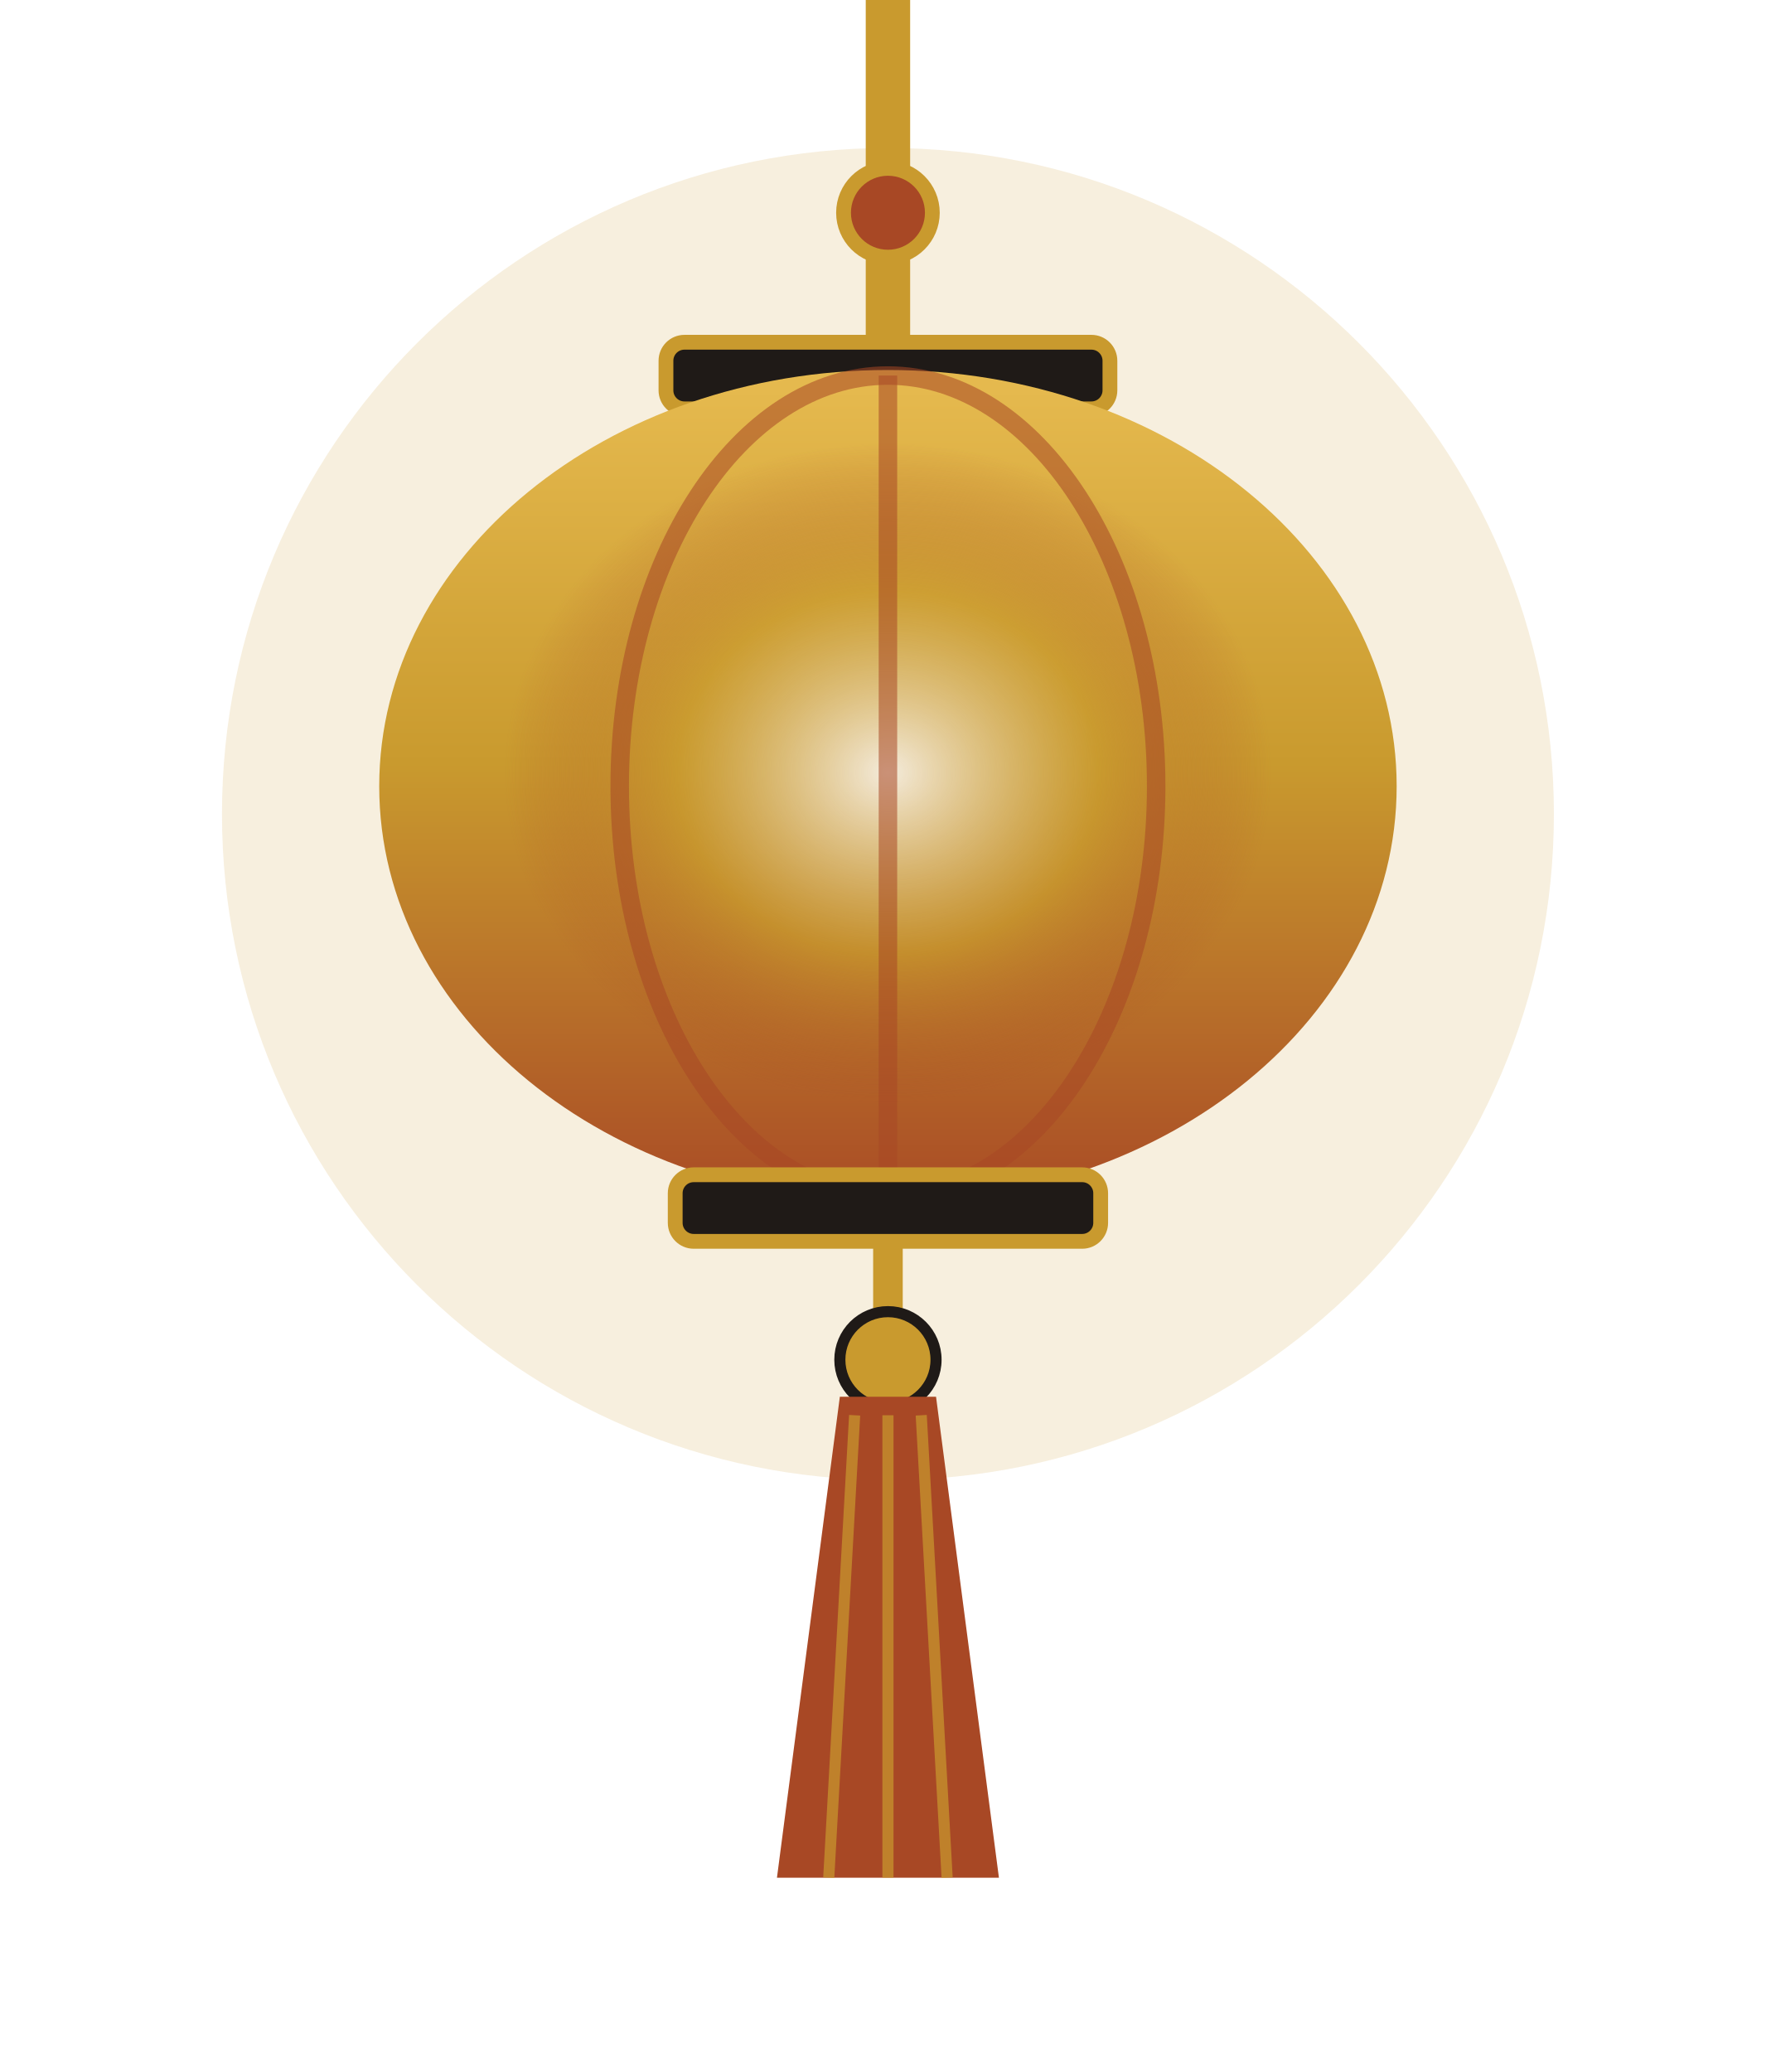
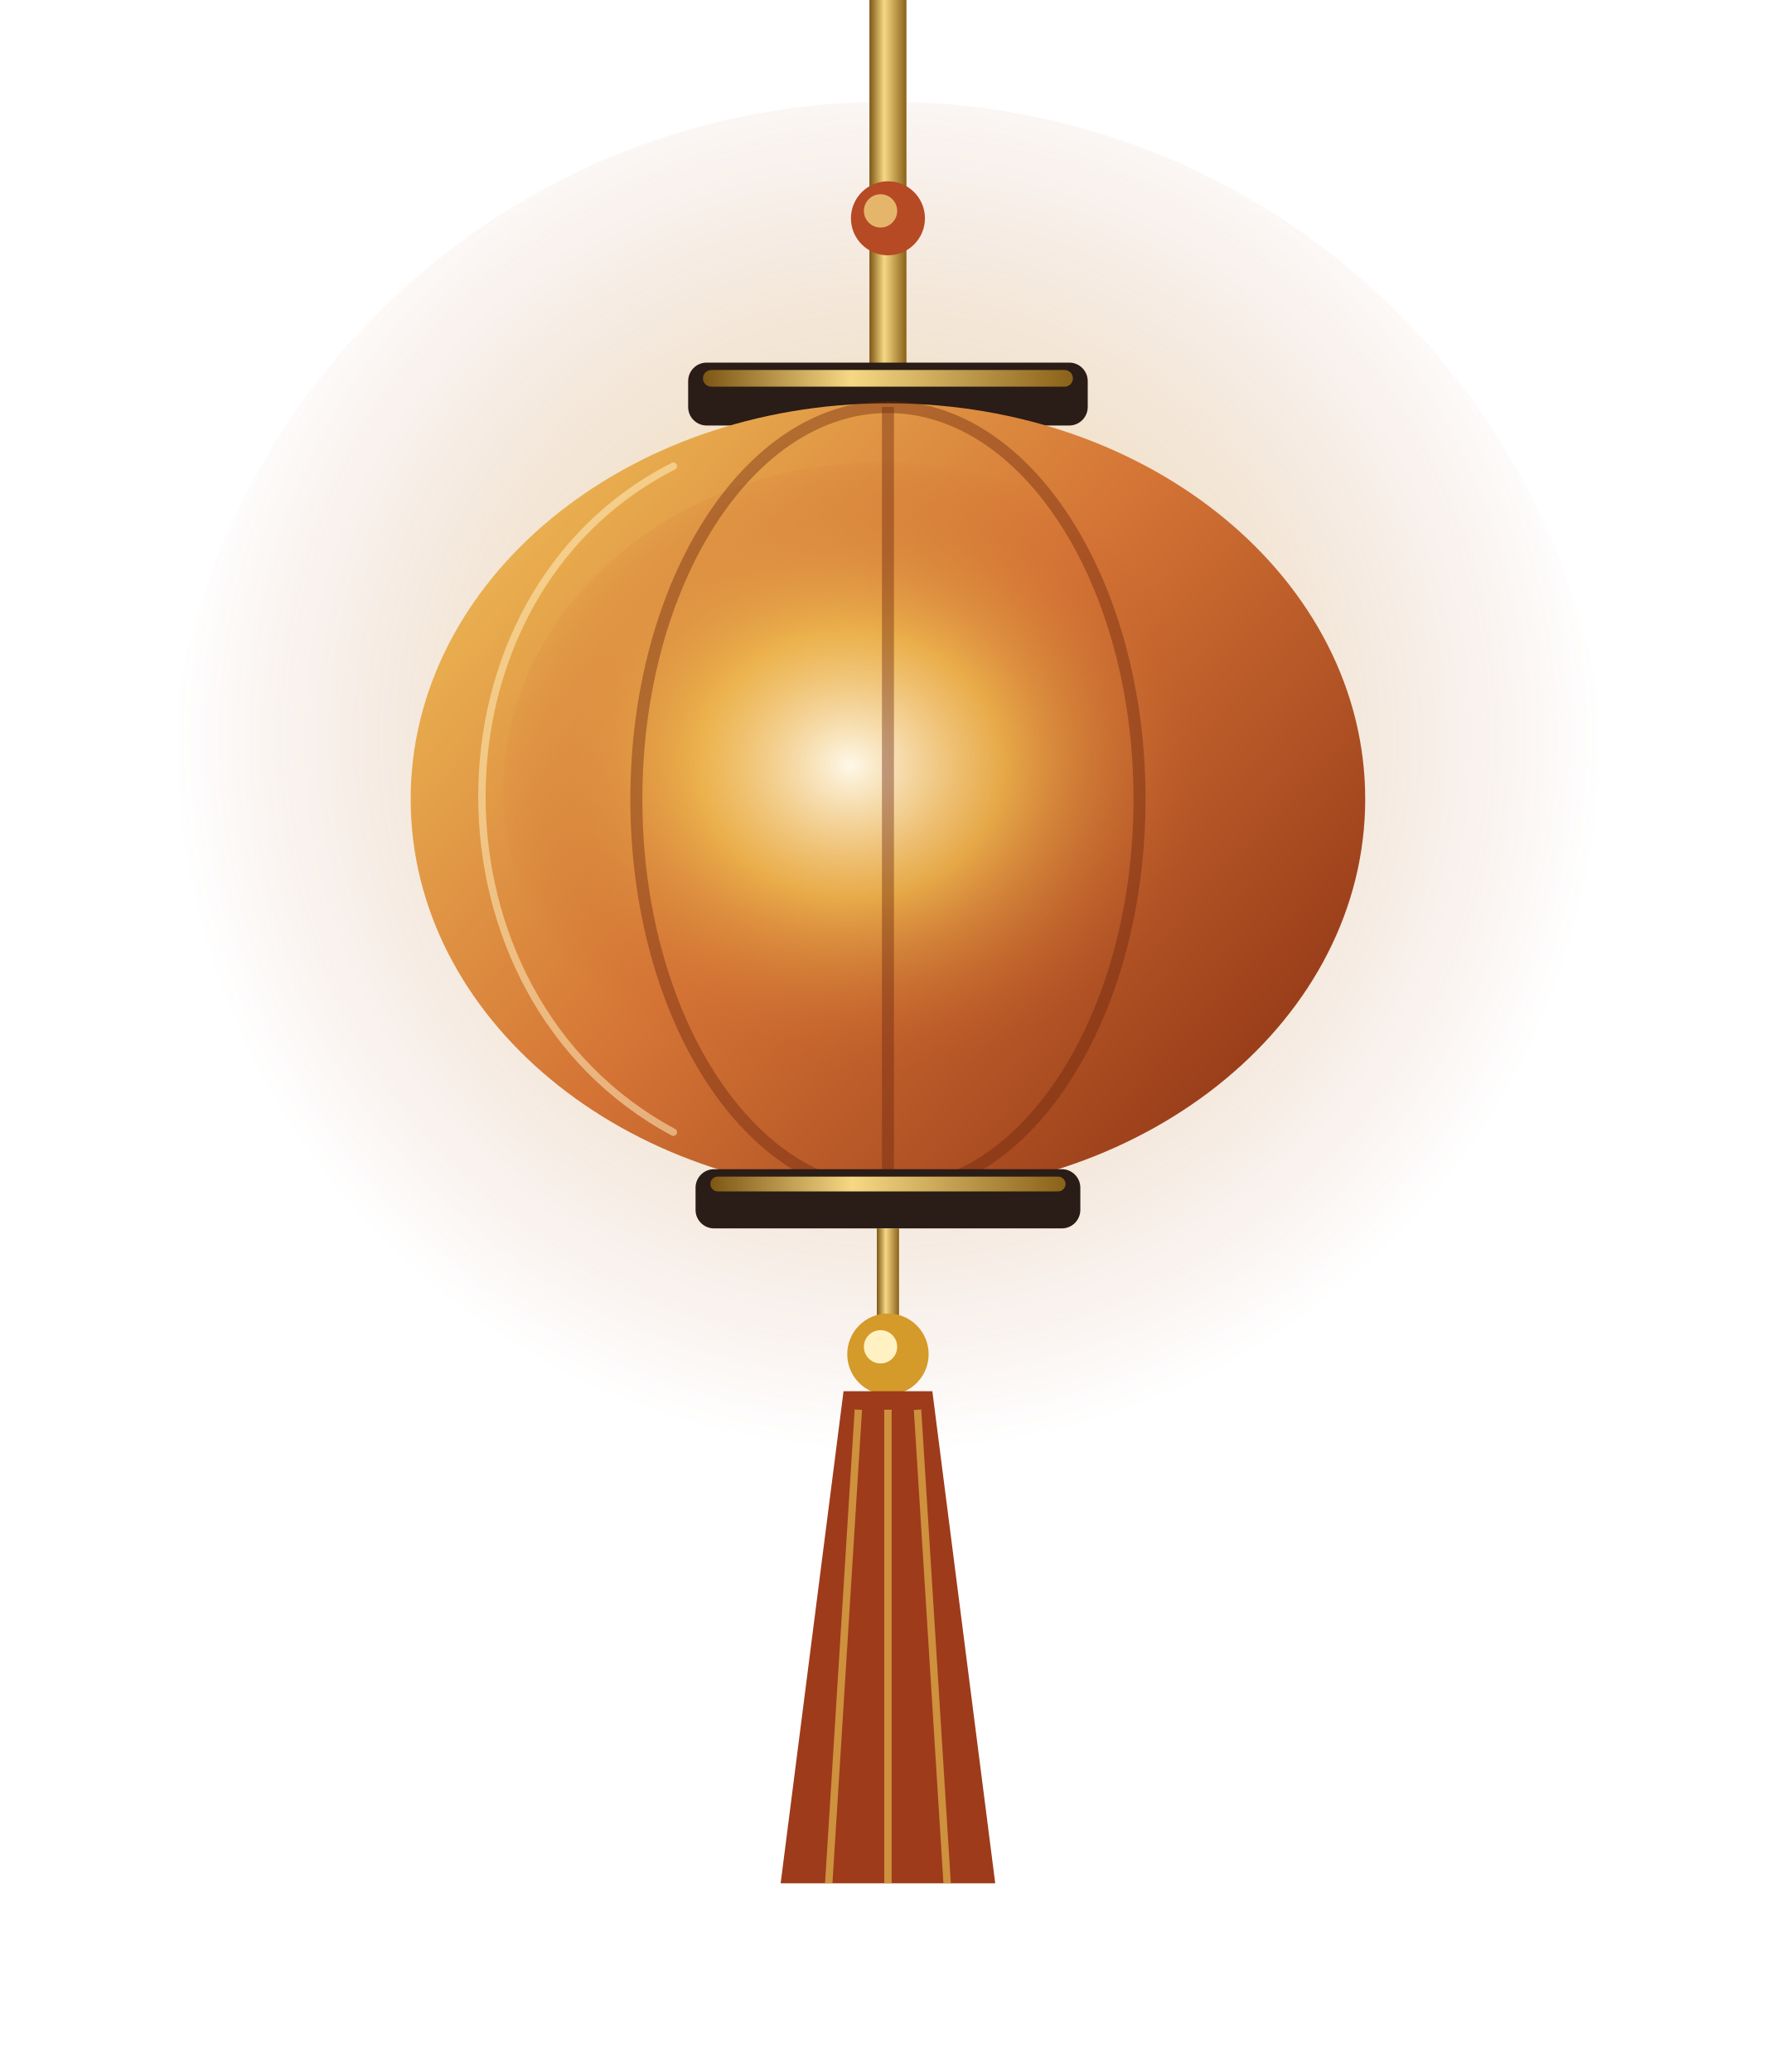
<svg xmlns="http://www.w3.org/2000/svg" viewBox="0 0 960 1120" fill="none">
  <defs>
-     <linearGradient id="lanternSilk2" x1="480" y1="210" x2="480" y2="660" gradientUnits="userSpaceOnUse">
-       <stop offset="0%" stop-color="#E5B94E" />
-       <stop offset="45%" stop-color="#C99A2E" />
-       <stop offset="100%" stop-color="#A84825" />
-     </linearGradient>
-     <radialGradient id="lanternCore2" cx="0.5" cy="0.48" r="0.48">
-       <stop offset="0%" stop-color="#F6EFE4" stop-opacity="0.95" />
-       <stop offset="55%" stop-color="#C99A2E" stop-opacity="0.65" />
+     <radialGradient id="den-long-2-halo" cx="0.5" cy="0.44" r="0.5">
+       <stop offset="0%" stop-color="#FCE49C" stop-opacity="0.52" />
+       <stop offset="48%" stop-color="#C98A2E" stop-opacity="0.24" />
      <stop offset="100%" stop-color="#A84825" stop-opacity="0" />
    </radialGradient>
+     <linearGradient id="den-long-2-silk" x1="250" y1="220" x2="710" y2="640" gradientUnits="userSpaceOnUse">
+       <stop offset="0%" stop-color="#F0C258" />
+       <stop offset="48%" stop-color="#D47435" />
+       <stop offset="100%" stop-color="#8A2F13" />
+     </linearGradient>
+     <radialGradient id="den-long-2-core" cx="0.46" cy="0.46" r="0.48">
+       <stop offset="0%" stop-color="#FFFDF0" stop-opacity="0.96" />
+       <stop offset="42%" stop-color="#F2C252" stop-opacity="0.72" />
+       <stop offset="100%" stop-color="#C25227" stop-opacity="0" />
+     </radialGradient>
+     <linearGradient id="den-long-2-gold" x1="0" y1="0" x2="1" y2="0">
+       <stop offset="0%" stop-color="#7D5614" />
+       <stop offset="40%" stop-color="#F6D884" />
+       <stop offset="100%" stop-color="#8A6118" />
+     </linearGradient>
  </defs>
-   <circle cx="480" cy="440" r="360" fill="#C99A2E" fill-opacity="0.16" />
-   <rect x="468" y="0" width="24" height="195" fill="#C99A2E" />
-   <circle cx="480" cy="115" r="24" fill="#A84825" stroke="#C99A2E" stroke-width="8" />
-   <rect x="360" y="185" width="240" height="36" rx="10" fill="#1F1A17" stroke="#C99A2E" stroke-width="8" />
-   <ellipse cx="480" cy="425" rx="275" ry="225" fill="url(#lanternSilk2)" />
-   <ellipse cx="480" cy="425" rx="215" ry="185" fill="url(#lanternCore2)" />
-   <ellipse cx="480" cy="425" rx="145" ry="222" stroke="#A84825" stroke-width="10" stroke-opacity="0.55" />
-   <line x1="480" y1="203" x2="480" y2="647" stroke="#A84825" stroke-width="10" stroke-opacity="0.55" />
-   <rect x="365" y="635" width="230" height="36" rx="10" fill="#1F1A17" stroke="#C99A2E" stroke-width="8" />
-   <line x1="480" y1="671" x2="480" y2="735" stroke="#C99A2E" stroke-width="16" />
-   <circle cx="480" cy="735" r="26" fill="#C99A2E" stroke="#1F1A17" stroke-width="6" />
-   <path d="M454 755 L420 1015 L540 1015 L506 755 Z" fill="#A84825" />
-   <line x1="462" y1="765" x2="448" y2="1015" stroke="#C99A2E" stroke-width="6" stroke-opacity="0.7" />
-   <line x1="480" y1="765" x2="480" y2="1015" stroke="#C99A2E" stroke-width="6" stroke-opacity="0.7" />
-   <line x1="498" y1="765" x2="512" y2="1015" stroke="#C99A2E" stroke-width="6" stroke-opacity="0.7" />
+   <circle cx="480" cy="445" r="390" fill="url(#den-long-2-halo)" />
+   <rect x="470" y="0" width="20" height="205" fill="url(#den-long-2-gold)" />
+   <circle cx="480" cy="118" r="20" fill="#B54A24" />
+   <circle cx="476" cy="114" r="9" fill="#F6D884" fill-opacity="0.75" />
+   <rect x="372" y="196" width="216" height="34" rx="10" fill="#2A1C16" />
+   <rect x="380" y="200" width="200" height="9" rx="4.5" fill="url(#den-long-2-gold)" />
+   <ellipse cx="480" cy="432" rx="258" ry="214" fill="url(#den-long-2-silk)" />
+   <ellipse cx="476" cy="428" rx="204" ry="178" fill="url(#den-long-2-core)" />
+   <ellipse cx="480" cy="432" rx="136" ry="212" stroke="#6B240E" stroke-opacity="0.4" stroke-width="6.5" />
+   <line x1="480" y1="220" x2="480" y2="644" stroke="#6B240E" stroke-opacity="0.4" stroke-width="6.5" />
+   <path d="M364 252 C226 322, 226 538, 364 612" stroke="#FFF1C2" stroke-opacity="0.52" stroke-width="4" stroke-linecap="round" />
+   <rect x="376" y="632" width="208" height="32" rx="10" fill="#2A1C16" />
+   <rect x="384" y="636" width="192" height="8" rx="4" fill="url(#den-long-2-gold)" />
+   <rect x="474" y="664" width="12" height="64" fill="url(#den-long-2-gold)" />
+   <circle cx="480" cy="732" r="22" fill="#D49A2A" />
+   <circle cx="476" cy="728" r="9" fill="#FFF1C2" />
+   <path d="M456 752 L422 1018 L538 1018 L504 752 Z" fill="#9E3B1B" />
+   <g stroke="#E5B94E" stroke-opacity="0.68" stroke-width="4">
+     <line x1="464" y1="762" x2="448" y2="1018" />
+     <line x1="480" y1="762" x2="480" y2="1018" />
+     <line x1="496" y1="762" x2="512" y2="1018" />
+   </g>
</svg>
